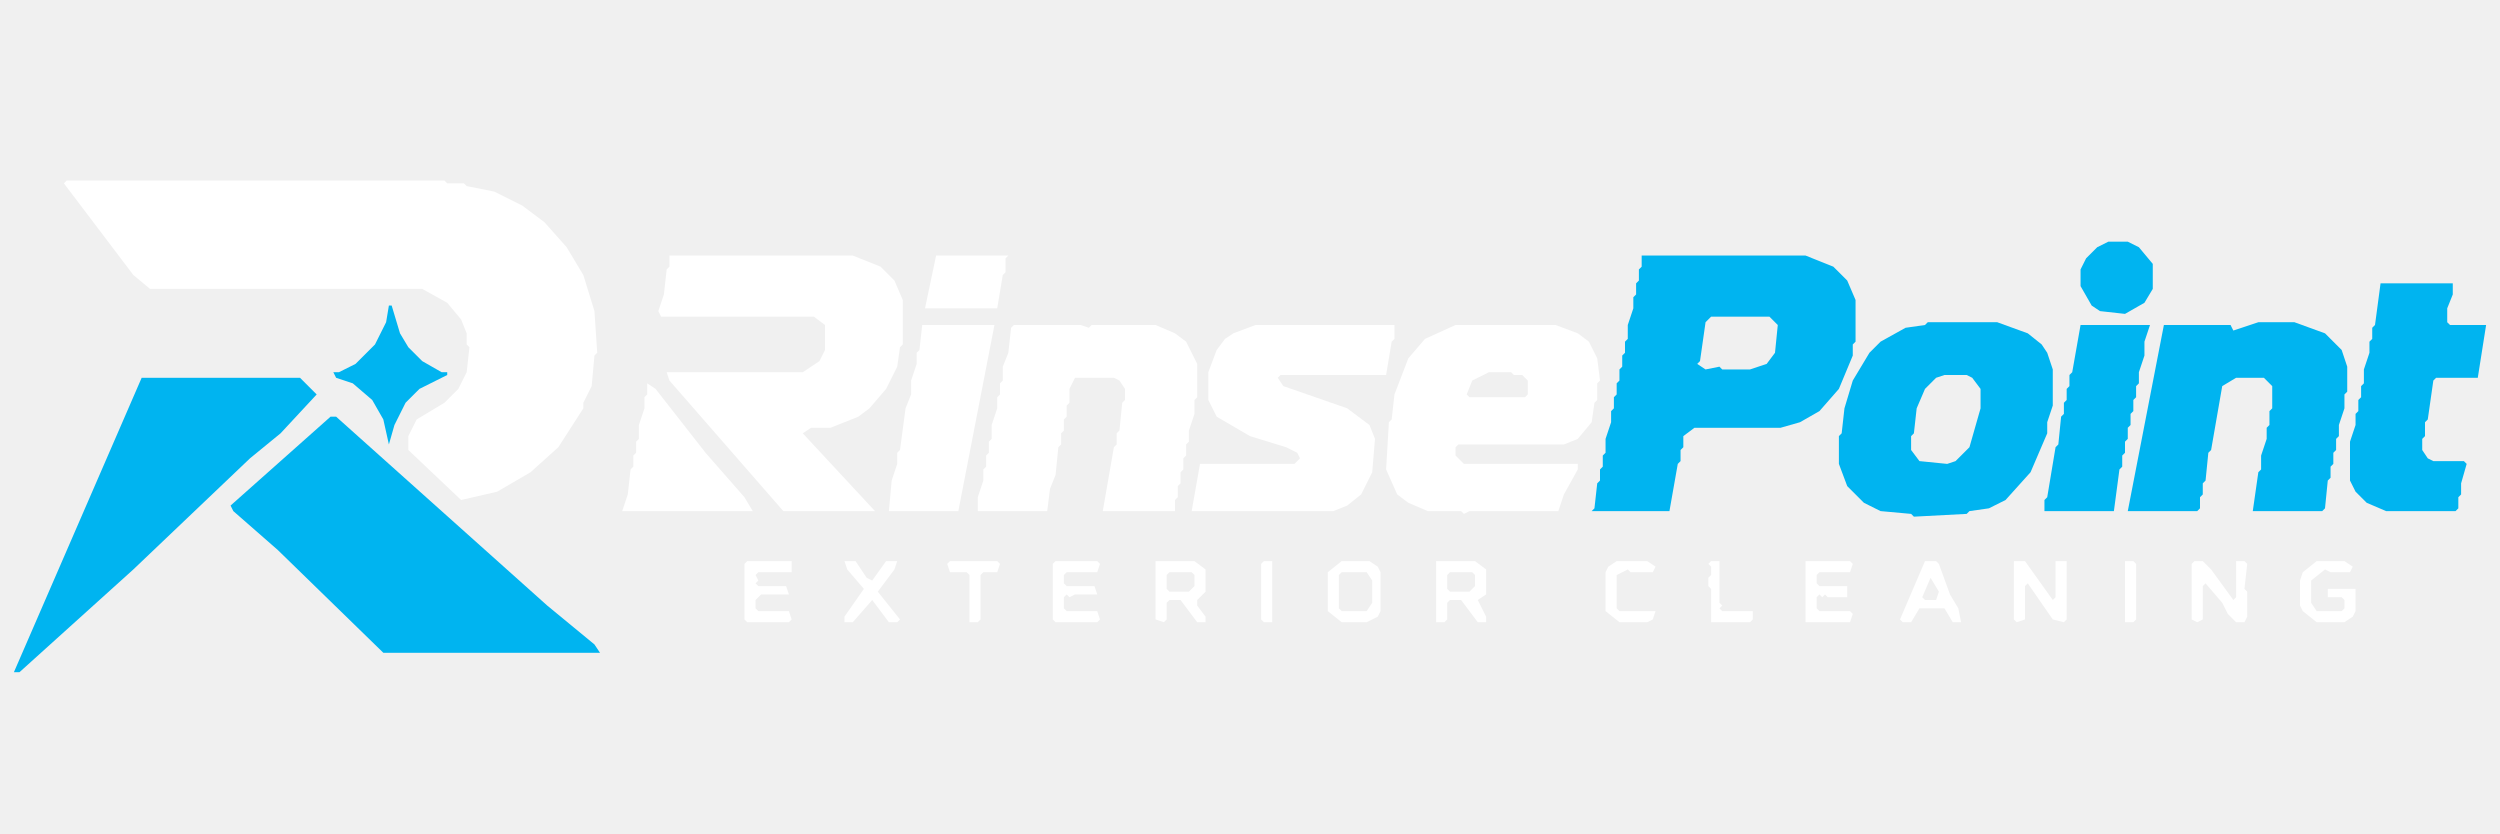
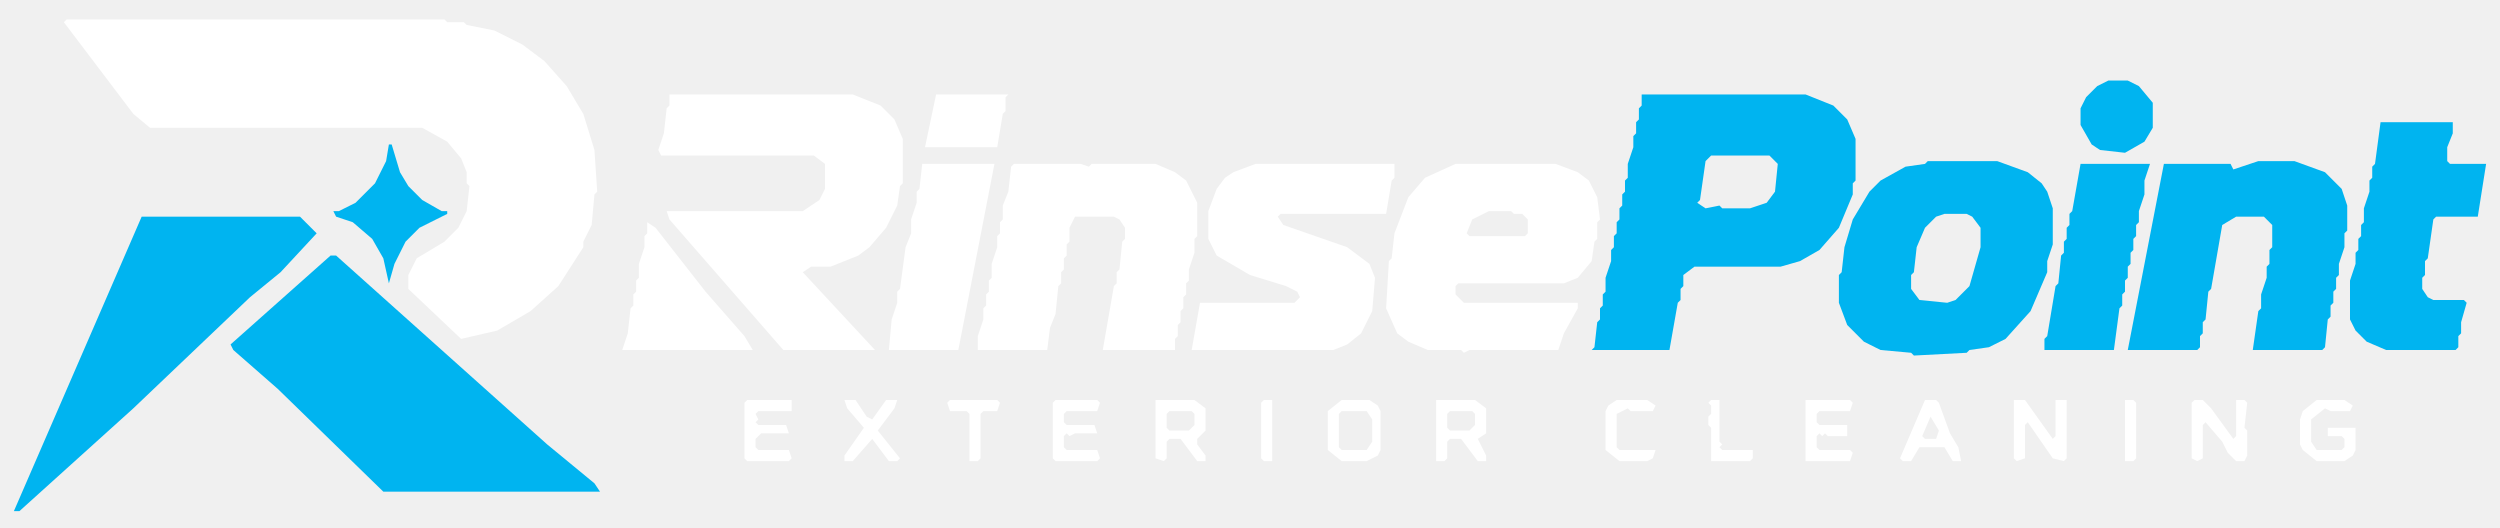
- <svg xmlns="http://www.w3.org/2000/svg" viewBox="0 0 900 300" role="img" aria-label="RinsePoint Exterior Cleaning">
+ <svg xmlns="http://www.w3.org/2000/svg" viewBox="0 58 900 190" role="img" aria-label="RinsePoint Exterior Cleaning">
  <path fill="#FFFFFF" fill-rule="evenodd" d="M 829 206 L 828 209 L 828 218 L 829 220 L 834 224 L 844 224 L 847 222 L 848 220 L 848 212 L 838 212 L 838 215 L 843 215 L 844 216 L 844 219 L 843 220 L 834 220 L 832 217 L 832 209 L 837 205 L 839 206 L 846 206 L 847 204 L 844 202 L 834 202 Z M 790 202 L 789 203 L 789 223 L 791 224 L 793 223 L 793 211 L 794 210 L 800 217 L 802 221 L 805 224 L 808 224 L 809 222 L 809 213 L 808 212 L 809 203 L 808 202 L 805 202 L 805 215 L 804 216 L 796 205 L 793 202 Z M 765 202 L 765 224 L 768 224 L 769 223 L 769 203 L 768 202 Z M 725 202 L 725 223 L 726 224 L 729 223 L 729 211 L 730 210 L 739 223 L 743 224 L 744 223 L 744 202 L 740 202 L 740 215 L 739 216 L 729 202 Z M 693 202 L 684 223 L 685 224 L 688 224 L 691 219 L 700 219 L 703 224 L 706 224 L 705 219 L 702 214 L 698 203 L 697 202 Z M 695 208 L 698 213 L 697 216 L 693 216 L 692 215 Z M 650 202 L 650 224 L 666 224 L 667 221 L 666 220 L 655 220 L 654 219 L 654 215 L 655 214 L 656 215 L 657 214 L 658 215 L 665 215 L 665 211 L 655 211 L 654 210 L 654 207 L 655 206 L 666 206 L 667 203 L 666 202 Z M 616 202 L 615 203 L 616 204 L 616 207 L 615 208 L 615 211 L 616 212 L 616 224 L 630 224 L 631 223 L 631 220 L 620 220 L 619 219 L 620 218 L 619 217 L 619 202 Z M 579 204 L 578 206 L 578 220 L 583 224 L 593 224 L 595 223 L 596 220 L 583 220 L 582 219 L 582 207 L 586 205 L 587 206 L 595 206 L 596 204 L 593 202 L 582 202 Z M 517 202 L 517 224 L 520 224 L 521 223 L 521 217 L 522 216 L 526 216 L 532 224 L 535 224 L 535 222 L 532 216 L 535 214 L 535 205 L 531 202 Z M 521 207 L 522 206 L 530 206 L 531 207 L 531 211 L 529 213 L 522 213 L 521 212 Z M 478 206 L 478 220 L 483 224 L 492 224 L 496 222 L 497 220 L 497 206 L 496 204 L 493 202 L 483 202 Z M 483 206 L 492 206 L 494 209 L 494 217 L 492 220 L 483 220 L 482 219 L 482 207 Z M 455 202 L 454 203 L 454 223 L 455 224 L 458 224 L 458 202 Z M 416 202 L 416 223 L 419 224 L 420 223 L 420 217 L 421 216 L 425 216 L 431 224 L 434 224 L 434 222 L 431 218 L 431 216 L 434 213 L 434 205 L 430 202 Z M 420 207 L 421 206 L 429 206 L 430 207 L 430 211 L 428 213 L 421 213 L 420 212 Z M 380 202 L 379 203 L 379 223 L 380 224 L 395 224 L 396 223 L 395 220 L 384 220 L 383 219 L 383 215 L 384 214 L 385 215 L 387 214 L 395 214 L 394 211 L 384 211 L 383 210 L 383 207 L 384 206 L 395 206 L 396 203 L 395 202 Z M 342 202 L 341 203 L 342 206 L 348 206 L 349 207 L 349 224 L 352 224 L 353 223 L 353 207 L 354 206 L 359 206 L 360 203 L 359 202 Z M 304 202 L 305 205 L 311 212 L 304 222 L 304 224 L 307 224 L 314 216 L 320 224 L 323 224 L 324 223 L 316 213 L 322 205 L 323 202 L 319 202 L 314 209 L 312 208 L 308 202 Z M 269 202 L 268 203 L 268 223 L 269 224 L 284 224 L 285 223 L 284 220 L 273 220 L 272 219 L 272 216 L 274 214 L 284 214 L 283 211 L 273 211 L 272 210 L 273 209 L 272 207 L 273 206 L 285 206 L 285 202 Z M 233 138 L 233 142 L 232 143 L 232 147 L 230 153 L 230 158 L 229 159 L 229 163 L 228 164 L 228 168 L 227 169 L 226 178 L 224 184 L 271 184 L 268 179 L 254 163 L 236 140 Z M 513 122 L 507 129 L 502 142 L 501 151 L 500 152 L 499 169 L 503 178 L 507 181 L 514 184 L 526 184 L 527 185 L 529 184 L 561 184 L 563 178 L 568 169 L 568 167 L 527 167 L 524 164 L 524 161 L 525 160 L 563 160 L 568 158 L 573 152 L 574 145 L 575 144 L 575 138 L 576 137 L 575 129 L 572 123 L 568 120 L 560 117 L 524 117 Z M 528 142 L 530 137 L 536 134 L 544 134 L 545 135 L 548 135 L 550 137 L 550 142 L 549 143 L 529 143 Z M 444 120 L 441 122 L 438 126 L 435 134 L 435 144 L 438 150 L 450 157 L 463 161 L 467 163 L 468 165 L 466 167 L 432 167 L 429 184 L 480 184 L 485 182 L 490 178 L 494 170 L 495 158 L 493 153 L 485 147 L 462 139 L 460 136 L 461 135 L 499 135 L 501 123 L 502 122 L 502 117 L 452 117 Z M 365 117 L 364 118 L 363 127 L 361 132 L 361 137 L 360 138 L 360 142 L 359 143 L 359 147 L 357 153 L 357 158 L 356 159 L 356 163 L 355 164 L 355 168 L 354 169 L 354 173 L 352 179 L 352 184 L 377 184 L 378 176 L 380 171 L 381 161 L 382 160 L 382 156 L 383 155 L 383 151 L 384 150 L 384 146 L 385 145 L 385 140 L 387 136 L 401 136 L 403 137 L 405 140 L 405 144 L 404 145 L 403 155 L 402 156 L 402 160 L 401 161 L 397 184 L 423 184 L 423 180 L 424 179 L 424 175 L 425 174 L 425 170 L 426 169 L 426 165 L 427 164 L 427 160 L 428 159 L 428 155 L 430 149 L 430 144 L 431 143 L 431 131 L 427 123 L 423 120 L 416 117 L 393 117 L 392 118 L 389 117 Z M 358 117 L 332 117 L 331 126 L 330 127 L 330 131 L 328 137 L 328 142 L 326 147 L 324 162 L 323 163 L 323 167 L 321 173 L 320 184 L 345 184 Z M 337 92 L 333 111 L 359 111 L 361 99 L 362 98 L 362 93 L 363 92 Z M 241 92 L 241 96 L 240 97 L 239 106 L 237 112 L 238 114 L 293 114 L 297 117 L 297 126 L 295 130 L 289 134 L 240 134 L 241 137 L 282 184 L 315 184 L 289 156 L 292 154 L 299 154 L 309 150 L 313 147 L 319 140 L 323 132 L 324 125 L 325 124 L 325 108 L 322 101 L 317 96 L 307 92 Z M 23 66 L 48 99 L 54 104 L 152 104 L 161 109 L 166 115 L 168 120 L 168 124 L 169 125 L 168 134 L 165 140 L 160 145 L 150 151 L 147 157 L 147 162 L 166 180 L 179 177 L 191 170 L 201 161 L 210 147 L 210 145 L 213 139 L 214 128 L 215 127 L 214 112 L 210 99 L 204 89 L 196 80 L 188 74 L 178 69 L 168 67 L 167 66 L 161 66 L 160 65 L 24 65 Z" />
  <path fill="#00B4F0" fill-rule="evenodd" d="M 83 182 L 84 184 L 100 198 L 138 235 L 216 235 L 214 232 L 197 218 L 121 150 L 119 150 Z M 114 142 L 108 136 L 51 136 L 5 242 L 7 242 L 48 205 L 90 165 L 101 156 Z M 774 117 L 749 117 L 746 134 L 745 135 L 745 139 L 744 140 L 744 144 L 743 145 L 743 149 L 742 150 L 741 160 L 740 161 L 737 179 L 736 180 L 736 184 L 761 184 L 763 169 L 764 168 L 764 164 L 765 163 L 765 159 L 766 158 L 766 154 L 767 153 L 767 149 L 768 148 L 768 144 L 769 143 L 769 139 L 770 138 L 770 134 L 772 128 L 772 123 Z M 843 126 L 837 120 L 826 116 L 813 116 L 804 119 L 803 117 L 779 117 L 766 184 L 791 184 L 792 183 L 792 179 L 793 178 L 793 174 L 794 173 L 795 163 L 796 162 L 800 139 L 805 136 L 815 136 L 818 139 L 818 147 L 817 148 L 817 153 L 816 154 L 816 158 L 814 164 L 814 169 L 813 170 L 811 184 L 836 184 L 837 183 L 838 173 L 839 172 L 839 168 L 840 167 L 840 163 L 841 162 L 841 158 L 842 157 L 842 153 L 844 147 L 844 142 L 845 141 L 845 132 Z M 686 118 L 677 123 L 673 127 L 667 137 L 664 147 L 663 156 L 662 157 L 662 167 L 665 175 L 671 181 L 677 184 L 688 185 L 689 186 L 708 185 L 709 184 L 716 183 L 722 180 L 731 170 L 737 156 L 737 152 L 739 146 L 739 133 L 737 127 L 735 124 L 730 120 L 719 116 L 694 116 L 693 117 Z M 708 135 L 710 136 L 713 140 L 713 147 L 709 161 L 704 166 L 701 167 L 691 166 L 688 162 L 688 157 L 689 156 L 690 147 L 693 140 L 697 136 L 700 135 Z M 141 110 L 140 110 L 139 116 L 135 124 L 128 131 L 122 134 L 120 134 L 121 136 L 127 138 L 134 144 L 138 151 L 140 160 L 142 153 L 146 145 L 151 140 L 161 135 L 161 134 L 159 134 L 152 130 L 147 125 L 144 120 Z M 857 102 L 855 117 L 854 118 L 854 122 L 853 123 L 853 127 L 851 133 L 851 138 L 850 139 L 850 143 L 849 144 L 849 148 L 848 149 L 848 153 L 846 159 L 846 173 L 848 177 L 852 181 L 859 184 L 884 184 L 885 183 L 885 179 L 886 178 L 886 174 L 888 167 L 887 166 L 876 166 L 874 165 L 872 162 L 872 158 L 873 157 L 873 152 L 874 151 L 876 137 L 877 136 L 892 136 L 895 117 L 882 117 L 881 116 L 881 111 L 883 106 L 883 102 Z M 665 101 L 660 96 L 650 92 L 591 92 L 591 96 L 590 97 L 590 101 L 589 102 L 589 106 L 588 107 L 588 111 L 586 117 L 586 122 L 585 123 L 585 127 L 584 128 L 584 132 L 583 133 L 583 137 L 582 138 L 582 142 L 581 143 L 581 147 L 580 148 L 580 152 L 578 158 L 578 163 L 577 164 L 577 168 L 576 169 L 576 173 L 575 174 L 574 183 L 573 184 L 601 184 L 604 167 L 605 166 L 605 162 L 606 161 L 606 157 L 610 154 L 641 154 L 648 152 L 655 148 L 662 140 L 667 128 L 667 124 L 668 123 L 668 108 Z M 614 116 L 616 114 L 637 114 L 640 117 L 639 127 L 636 131 L 630 133 L 620 133 L 619 132 L 614 133 L 611 131 L 612 130 Z M 759 87 L 755 89 L 751 93 L 749 97 L 749 103 L 753 110 L 756 112 L 765 113 L 772 109 L 775 104 L 775 95 L 770 89 L 766 87 Z" />
</svg>
